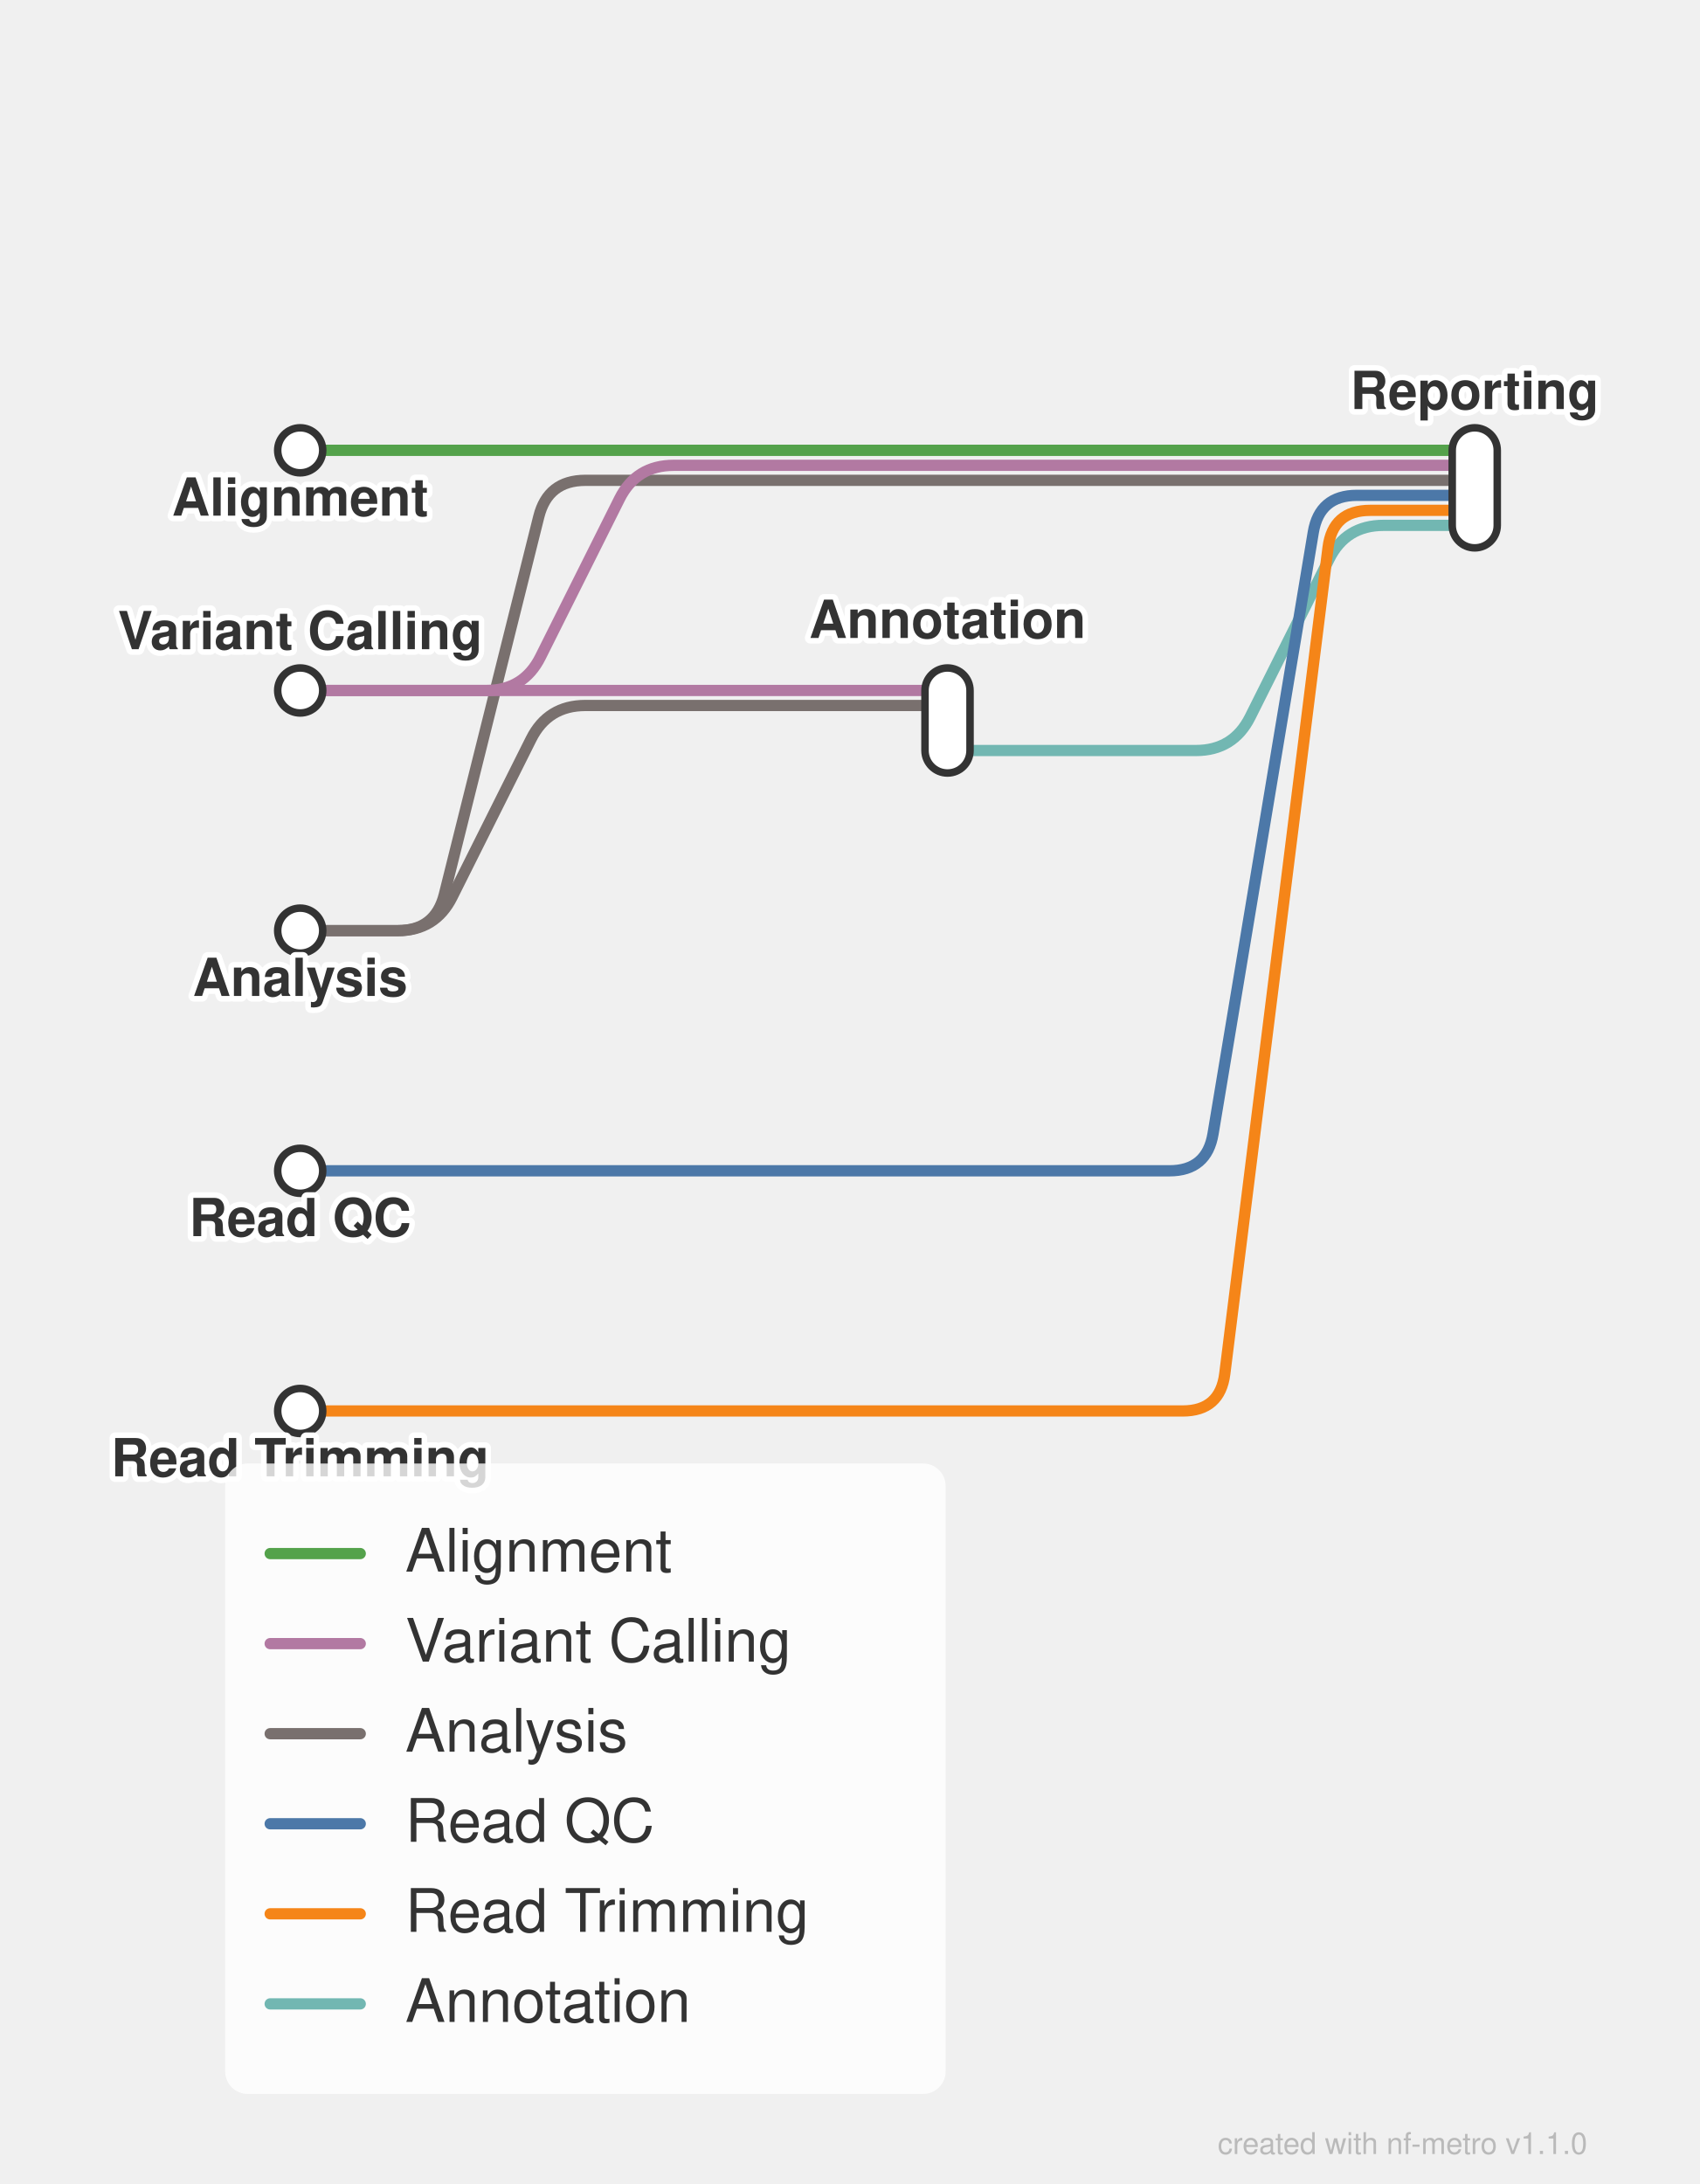
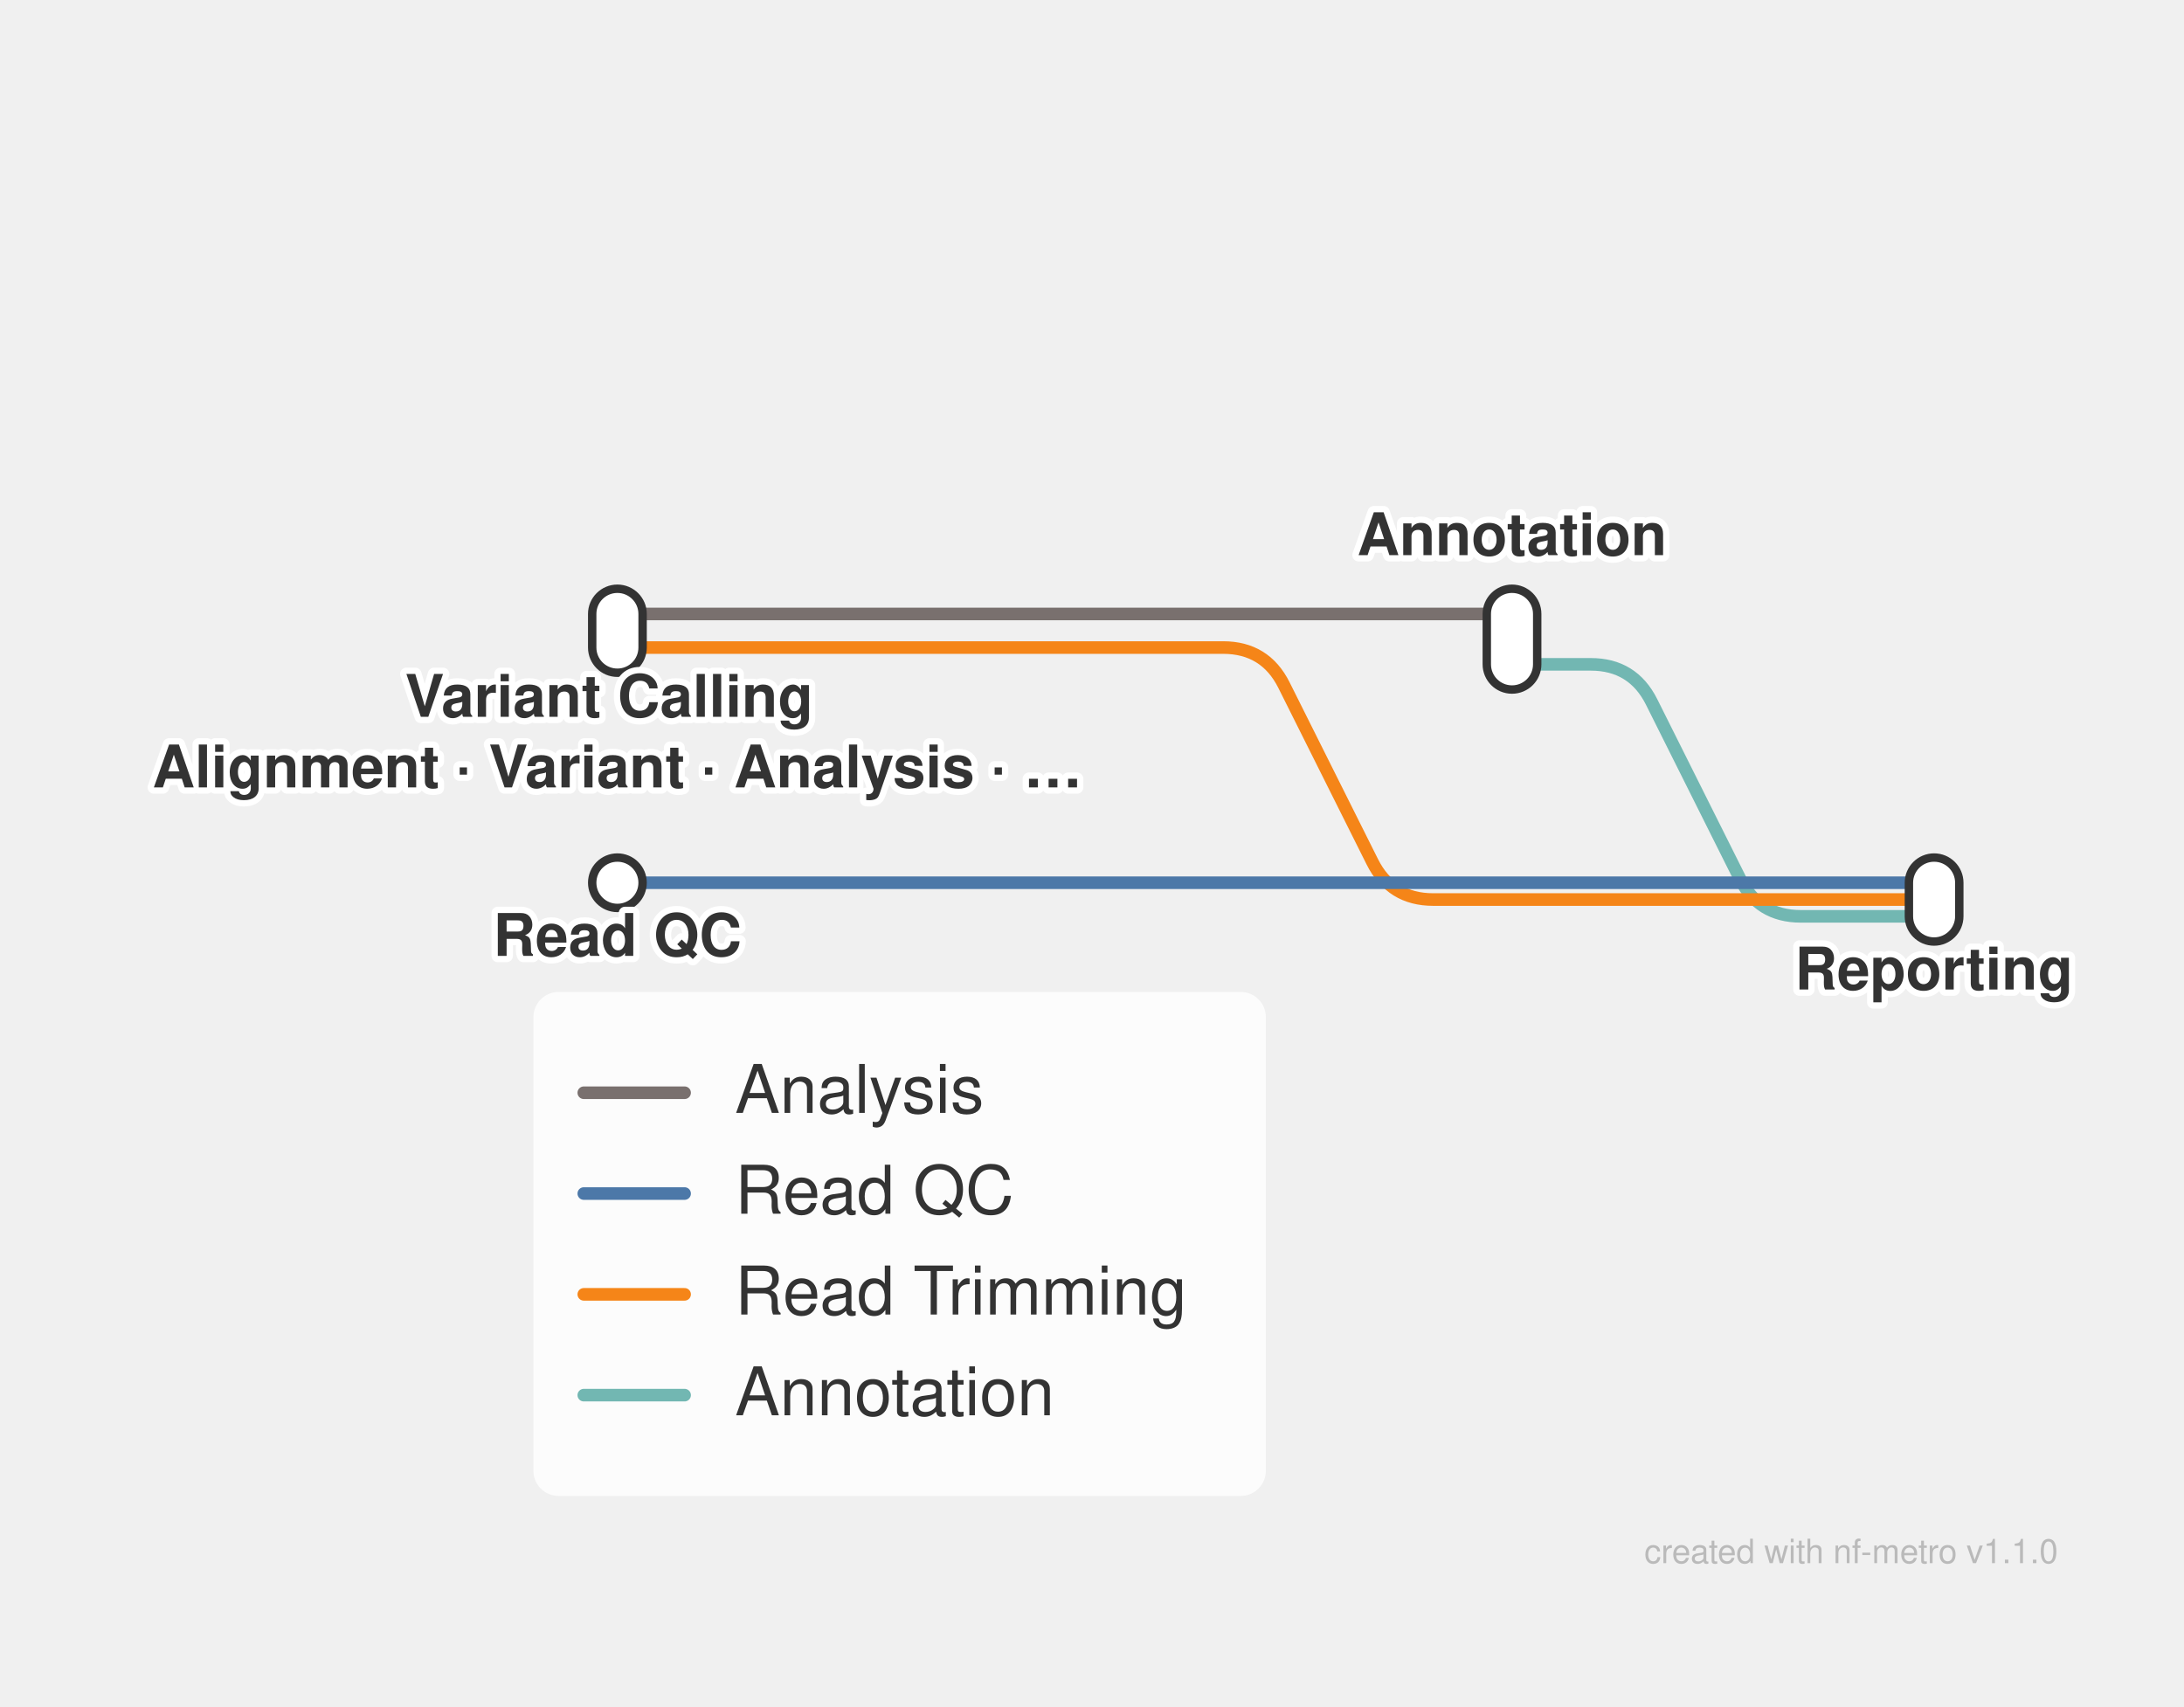
- <svg xmlns="http://www.w3.org/2000/svg" width="453" height="582" viewBox="0 0 453 582">
+ <svg xmlns="http://www.w3.org/2000/svg" width="453" height="354" viewBox="-67 0 520 354">
  <defs>
</defs>
  <style>.nf-metro-title { fill: var(--nfm-map-title-color, #111111); }
.nf-metro-station-label { fill: var(--nfm-map-label-color, #333333); }
.nf-metro-section-box { fill: var(--nfm-map-section-fill, #ededed); stroke: var(--nfm-map-section-stroke, #e6e6e6); }
.nf-metro-section-label { fill: var(--nfm-map-section-label-color, #666666); }
.nf-metro-group-label { fill: var(--nfm-map-section-label-color, #666666); }
.nf-metro-group-underline { stroke: var(--nfm-map-section-label-color, #666666); }
.nf-metro-legend-bg { fill: var(--nfm-map-legend-bg, rgba(255, 255, 255, 0.8)); }
.nf-metro-legend-text { fill: var(--nfm-map-legend-text-color, #333333); }
.nf-metro-marker-stroke { stroke: var(--nfm-map-marker-stroke, #333333); }
.nf-metro-label-halo { fill: var(--nfm-map-bg, #ffffff); stroke: var(--nfm-map-bg, #ffffff); }</style>
  <style>@media (prefers-color-scheme: dark) {
    .nf-metro-section-label { fill: #d0d0d0; }
    .nf-metro-section-num-circle { fill: #777777; }
    .nf-metro-title { fill: #ffffff; }
}
</style>
-   <path d="M252.5,200.0 L318.679,200.0 Q328.679,200.0,333.152,191.056 L354.207,148.944 Q358.679,140.0,368.679,140.0 L393.0,140.0" stroke="#72B7B2" stroke-width="3.0" fill="none" stroke-linecap="round" stroke-linejoin="round" class="metro-line-annotate" data-line-id="annotate" />
-   <path d="M80.0,376.0 L315.148,376.0 Q325.148,376.0,326.389,366.077 L353.908,145.923 Q355.148,136.0,365.148,136.0 L393.0,136.0" stroke="#F58518" stroke-width="3.0" fill="none" stroke-linecap="round" stroke-linejoin="round" class="metro-line-trim" data-line-id="trim" />
-   <path d="M80.0,312.0 L311.617,312.0 Q321.617,312.0,323.261,302.136 L349.973,141.864 Q351.617,132.0,361.617,132.0 L393.0,132.0" stroke="#4C78A8" stroke-width="3.0" fill="none" stroke-linecap="round" stroke-linejoin="round" class="metro-line-qc" data-line-id="qc" />
-   <path d="M80.0,248.0 L106.0,248.0 Q116.0,248.0,120.472,239.056 L141.528,196.944 Q146.0,188.0,156.0,188.0 L252.5,188.0" stroke="#79706E" stroke-width="3.0" fill="none" stroke-linecap="round" stroke-linejoin="round" class="metro-line-generic" data-line-id="generic" />
-   <path d="M80.0,248.0 L106.0,248.0 Q116.0,248.0,118.425,238.299 L143.575,137.701 Q146.0,128.0,156.0,128.0 L393.0,128.0" stroke="#79706E" stroke-width="3.0" fill="none" stroke-linecap="round" stroke-linejoin="round" class="metro-line-generic" data-line-id="generic" />
-   <path d="M80.0,184.0 L252.5,184.0" stroke="#B279A2" stroke-width="3.0" stroke-linecap="round" class="metro-line-variant" data-line-id="variant" />
-   <path d="M80.0,184.0 L129.555,184.0 Q139.555,184.0,144.027,175.056 L165.083,132.944 Q169.555,124.0,179.555,124.0 L393.0,124.0" stroke="#B279A2" stroke-width="3.0" fill="none" stroke-linecap="round" stroke-linejoin="round" class="metro-line-variant" data-line-id="variant" />
-   <path d="M80.0,120.0 L393.0,120.0" stroke="#54A24B" stroke-width="3.0" stroke-linecap="round" class="metro-line-align" data-line-id="align" />
-   <g class="nf-metro-station-group" data-node-id="g_align_variant_generic_trim_generic" data-node-cx="80.0" data-node-cy="248.0" data-node-r="6.0" data-node-groups="generic" data-node-w="12.0" data-node-h="12.0" data-node-rx="6.0">
-     <rect x="74.0" y="242.0" width="12.0" height="12.0" rx="6.0" ry="6.0" fill="#ffffff" stroke="#333333" stroke-width="2.0" class="nf-metro-station" data-station-id="g_align_variant_generic_trim_generic" data-station-lines="generic" data-station-label="Analysis" />
+   <path d="M293.0,132.0 L311.764,132.0 Q321.764,132.0,326.236,140.944 L347.292,183.056 Q351.764,192.0,361.764,192.0 L393.5,192.0" stroke="#72B7B2" stroke-width="3.0" fill="none" stroke-linecap="round" stroke-linejoin="round" class="metro-line-annotate" data-line-id="annotate" />
+   <path d="M80.0,128.0 L224.236,128.0 Q234.236,128.0,238.708,136.944 L259.764,179.056 Q264.236,188.0,274.236,188.0 L393.5,188.0" stroke="#F58518" stroke-width="3.0" fill="none" stroke-linecap="round" stroke-linejoin="round" class="metro-line-trim" data-line-id="trim" />
+   <path d="M80.0,184.0 L393.5,184.0" stroke="#4C78A8" stroke-width="3.0" stroke-linecap="round" class="metro-line-qc" data-line-id="qc" />
+   <path d="M80.0,120.0 L293.0,120.0" stroke="#79706E" stroke-width="3.0" stroke-linecap="round" class="metro-line-generic" data-line-id="generic" />
+   <g class="nf-metro-station-group" data-node-id="g_align_variant_generic_trim_generic" data-node-cx="80.0" data-node-cy="124.0" data-node-r="6.0" data-node-groups="generic,trim" data-node-w="12.0" data-node-h="20.0" data-node-rx="6.0">
+     <rect x="74.0" y="114.0" width="12.0" height="20.0" rx="6.0" ry="6.0" fill="#ffffff" stroke="#333333" stroke-width="2.0" class="nf-metro-station" data-station-id="g_align_variant_generic_trim_generic" data-station-lines="generic,trim" data-station-label="Variant Calling Alignment · Variant · Analysis · …" />
  </g>
-   <g class="nf-metro-station-group" data-node-id="g_align_variant_generic_trim_trim" data-node-cx="80.0" data-node-cy="376.0" data-node-r="6.0" data-node-groups="trim" data-node-w="12.0" data-node-h="12.0" data-node-rx="6.0">
-     <rect x="74.0" y="370.0" width="12.0" height="12.0" rx="6.0" ry="6.0" fill="#ffffff" stroke="#333333" stroke-width="2.0" class="nf-metro-station" data-station-id="g_align_variant_generic_trim_trim" data-station-lines="trim" data-station-label="Read Trimming" />
+   <g class="nf-metro-station-group" data-node-id="g_qc_qc" data-node-cx="80.0" data-node-cy="184.0" data-node-r="6.0" data-node-groups="qc" data-node-w="12.0" data-node-h="12.0" data-node-rx="6.0">
+     <rect x="74.0" y="178.0" width="12.0" height="12.0" rx="6.0" ry="6.0" fill="#ffffff" stroke="#333333" stroke-width="2.0" class="nf-metro-station" data-station-id="g_qc_qc" data-station-lines="qc" data-station-label="Read QC" />
  </g>
-   <g class="nf-metro-station-group" data-node-id="g_align_variant_generic_trim_align" data-node-cx="80.0" data-node-cy="120.0" data-node-r="6.0" data-node-groups="align" data-node-w="12.0" data-node-h="12.0" data-node-rx="6.0">
-     <rect x="74.0" y="114.0" width="12.0" height="12.0" rx="6.0" ry="6.0" fill="#ffffff" stroke="#333333" stroke-width="2.0" class="nf-metro-station" data-station-id="g_align_variant_generic_trim_align" data-station-lines="align" data-station-label="Alignment" />
+   <g class="nf-metro-station-group" data-node-id="g_annotate_annotate" data-node-cx="293.0" data-node-cy="126.0" data-node-r="6.0" data-node-groups="annotate,generic" data-node-w="12.0" data-node-h="24.0" data-node-rx="6.0">
+     <rect x="287.0" y="114.0" width="12.0" height="24.0" rx="6.0" ry="6.0" fill="#ffffff" stroke="#333333" stroke-width="2.0" class="nf-metro-station" data-station-id="g_annotate_annotate" data-station-lines="annotate,generic" data-station-label="Annotation" />
  </g>
-   <g class="nf-metro-station-group" data-node-id="g_align_variant_generic_trim_variant" data-node-cx="80.0" data-node-cy="184.0" data-node-r="6.0" data-node-groups="variant" data-node-w="12.0" data-node-h="12.0" data-node-rx="6.0">
-     <rect x="74.0" y="178.0" width="12.0" height="12.0" rx="6.0" ry="6.0" fill="#ffffff" stroke="#333333" stroke-width="2.0" class="nf-metro-station" data-station-id="g_align_variant_generic_trim_variant" data-station-lines="variant" data-station-label="Variant Calling" />
+   <g class="nf-metro-station-group" data-node-id="g_report_generic" data-node-cx="393.5" data-node-cy="188.0" data-node-r="6.0" data-node-groups="annotate,qc,trim" data-node-w="12.0" data-node-h="20.0" data-node-rx="6.0">
+     <rect x="387.5" y="178.0" width="12.0" height="20.0" rx="6.0" ry="6.0" fill="#ffffff" stroke="#333333" stroke-width="2.0" class="nf-metro-station" data-station-id="g_report_generic" data-station-lines="annotate,qc,trim" data-station-label="Reporting" />
  </g>
-   <g class="nf-metro-station-group" data-node-id="g_qc_qc" data-node-cx="80.0" data-node-cy="312.0" data-node-r="6.0" data-node-groups="qc" data-node-w="12.0" data-node-h="12.0" data-node-rx="6.0">
-     <rect x="74.0" y="306.0" width="12.0" height="12.0" rx="6.0" ry="6.0" fill="#ffffff" stroke="#333333" stroke-width="2.0" class="nf-metro-station" data-station-id="g_qc_qc" data-station-lines="qc" data-station-label="Read QC" />
-   </g>
-   <g class="nf-metro-station-group" data-node-id="g_annotate_annotate" data-node-cx="252.5" data-node-cy="192.0" data-node-r="6.0" data-node-groups="annotate,generic,variant" data-node-w="12.0" data-node-h="28.0" data-node-rx="6.0">
-     <rect x="246.5" y="178.0" width="12.0" height="28.0" rx="6.0" ry="6.0" fill="#ffffff" stroke="#333333" stroke-width="2.0" class="nf-metro-station" data-station-id="g_annotate_annotate" data-station-lines="annotate,generic,variant" data-station-label="Annotation" />
-   </g>
-   <g class="nf-metro-station-group" data-node-id="g_report_generic" data-node-cx="393.0" data-node-cy="130.0" data-node-r="6.0" data-node-groups="align,annotate,generic,qc,trim,variant" data-node-w="12.0" data-node-h="32.0" data-node-rx="6.0">
-     <rect x="387.0" y="114.0" width="12.0" height="32.0" rx="6.0" ry="6.0" fill="#ffffff" stroke="#333333" stroke-width="2.0" class="nf-metro-station" data-station-id="g_report_generic" data-station-lines="align,annotate,generic,qc,trim,variant" data-station-label="Reporting" />
-   </g>
-   <text x="80.0" y="131.0" font-size="14.0" fill="#ffffff" stroke="#ffffff" stroke-width="3.0" stroke-linejoin="round" font-family="'Helvetica Neue', Helvetica, Arial, sans-serif" font-weight="bold" aria-hidden="true" class="nf-metro-label-halo" text-anchor="middle" dominant-baseline="hanging">Alignment</text>
-   <text x="80.0" y="131.0" font-size="14.0" fill="#333333" font-family="'Helvetica Neue', Helvetica, Arial, sans-serif" font-weight="bold" text-anchor="middle" dominant-baseline="hanging" data-station-id="g_align_variant_generic_trim_align" class="nf-metro-station-label">Alignment</text>
-   <text x="80.0" y="173.0" font-size="14.0" fill="#ffffff" stroke="#ffffff" stroke-width="3.0" stroke-linejoin="round" font-family="'Helvetica Neue', Helvetica, Arial, sans-serif" font-weight="bold" aria-hidden="true" class="nf-metro-label-halo" text-anchor="middle" dominant-baseline="auto">Variant Calling</text>
-   <text x="80.0" y="173.0" font-size="14.0" fill="#333333" font-family="'Helvetica Neue', Helvetica, Arial, sans-serif" font-weight="bold" text-anchor="middle" dominant-baseline="auto" data-station-id="g_align_variant_generic_trim_variant" class="nf-metro-station-label">Variant Calling</text>
-   <text x="80.0" y="259.0" font-size="14.0" fill="#ffffff" stroke="#ffffff" stroke-width="3.0" stroke-linejoin="round" font-family="'Helvetica Neue', Helvetica, Arial, sans-serif" font-weight="bold" aria-hidden="true" class="nf-metro-label-halo" text-anchor="middle" dominant-baseline="hanging">Analysis</text>
-   <text x="80.0" y="259.0" font-size="14.0" fill="#333333" font-family="'Helvetica Neue', Helvetica, Arial, sans-serif" font-weight="bold" text-anchor="middle" dominant-baseline="hanging" data-station-id="g_align_variant_generic_trim_generic" class="nf-metro-station-label">Analysis</text>
-   <text x="80.0" y="323.0" font-size="14.0" fill="#ffffff" stroke="#ffffff" stroke-width="3.0" stroke-linejoin="round" font-family="'Helvetica Neue', Helvetica, Arial, sans-serif" font-weight="bold" aria-hidden="true" class="nf-metro-label-halo" text-anchor="middle" dominant-baseline="hanging">Read QC</text>
-   <text x="80.0" y="323.0" font-size="14.0" fill="#333333" font-family="'Helvetica Neue', Helvetica, Arial, sans-serif" font-weight="bold" text-anchor="middle" dominant-baseline="hanging" data-station-id="g_qc_qc" class="nf-metro-station-label">Read QC</text>
-   <text x="80.0" y="387.0" font-size="14.0" fill="#ffffff" stroke="#ffffff" stroke-width="3.0" stroke-linejoin="round" font-family="'Helvetica Neue', Helvetica, Arial, sans-serif" font-weight="bold" aria-hidden="true" class="nf-metro-label-halo" text-anchor="middle" dominant-baseline="hanging">Read Trimming</text>
-   <text x="80.0" y="387.0" font-size="14.0" fill="#333333" font-family="'Helvetica Neue', Helvetica, Arial, sans-serif" font-weight="bold" text-anchor="middle" dominant-baseline="hanging" data-station-id="g_align_variant_generic_trim_trim" class="nf-metro-station-label">Read Trimming</text>
-   <text x="252.5" y="170.0" font-size="14.0" fill="#ffffff" stroke="#ffffff" stroke-width="3.0" stroke-linejoin="round" font-family="'Helvetica Neue', Helvetica, Arial, sans-serif" font-weight="bold" aria-hidden="true" class="nf-metro-label-halo" text-anchor="middle" dominant-baseline="auto">Annotation</text>
-   <text x="252.5" y="170.0" font-size="14.0" fill="#333333" font-family="'Helvetica Neue', Helvetica, Arial, sans-serif" font-weight="bold" text-anchor="middle" dominant-baseline="auto" data-station-id="g_annotate_annotate" class="nf-metro-station-label">Annotation</text>
-   <text x="393.0" y="109.0" font-size="14.0" fill="#ffffff" stroke="#ffffff" stroke-width="3.0" stroke-linejoin="round" font-family="'Helvetica Neue', Helvetica, Arial, sans-serif" font-weight="bold" aria-hidden="true" class="nf-metro-label-halo" text-anchor="middle" dominant-baseline="auto">Reporting</text>
-   <text x="393.0" y="109.0" font-size="14.0" fill="#333333" font-family="'Helvetica Neue', Helvetica, Arial, sans-serif" font-weight="bold" text-anchor="middle" dominant-baseline="auto" data-station-id="g_report_generic" class="nf-metro-station-label">Reporting</text>
-   <rect x="60.0" y="390.0" width="192.0" height="168.0" rx="6" ry="6" fill="rgba(255, 255, 255, 0.8)" class="nf-metro-legend-bg" />
-   <path d="M72.0,414.0 L96.0,414.0" stroke="#54A24B" stroke-width="3.0" stroke-linecap="round" />
-   <text x="108.0" y="414.0" font-size="16.0" fill="#333333" font-family="'Helvetica Neue', Helvetica, Arial, sans-serif" dy="0.3em" class="nf-metro-legend-text">Alignment</text>
-   <path d="M72.0,438.0 L96.0,438.0" stroke="#B279A2" stroke-width="3.0" stroke-linecap="round" />
-   <text x="108.0" y="438.0" font-size="16.0" fill="#333333" font-family="'Helvetica Neue', Helvetica, Arial, sans-serif" dy="0.3em" class="nf-metro-legend-text">Variant Calling</text>
-   <path d="M72.0,462.0 L96.0,462.0" stroke="#79706E" stroke-width="3.0" stroke-linecap="round" />
-   <text x="108.0" y="462.0" font-size="16.0" fill="#333333" font-family="'Helvetica Neue', Helvetica, Arial, sans-serif" dy="0.3em" class="nf-metro-legend-text">Analysis</text>
-   <path d="M72.0,486.0 L96.0,486.0" stroke="#4C78A8" stroke-width="3.0" stroke-linecap="round" />
-   <text x="108.0" y="486.0" font-size="16.0" fill="#333333" font-family="'Helvetica Neue', Helvetica, Arial, sans-serif" dy="0.3em" class="nf-metro-legend-text">Read QC</text>
-   <path d="M72.0,510.0 L96.0,510.0" stroke="#F58518" stroke-width="3.0" stroke-linecap="round" />
-   <text x="108.0" y="510.0" font-size="16.0" fill="#333333" font-family="'Helvetica Neue', Helvetica, Arial, sans-serif" dy="0.3em" class="nf-metro-legend-text">Read Trimming</text>
-   <path d="M72.0,534.0 L96.0,534.0" stroke="#72B7B2" stroke-width="3.0" stroke-linecap="round" />
-   <text x="108.0" y="534.0" font-size="16.0" fill="#333333" font-family="'Helvetica Neue', Helvetica, Arial, sans-serif" dy="0.3em" class="nf-metro-legend-text">Annotation</text>
-   <text x="423.0" y="574.0" font-size="8" fill="rgba(150, 150, 150, 0.6)" font-family="'Helvetica Neue', Helvetica, Arial, sans-serif" text-anchor="end">created with nf-metro v1.1.0</text>
+   <text x="80.0" y="138.08" font-size="14.0" fill="#ffffff" stroke="#ffffff" stroke-width="3.0" stroke-linejoin="round" font-family="'Helvetica Neue', Helvetica, Arial, sans-serif" font-weight="bold" aria-hidden="true" class="nf-metro-label-halo" text-anchor="middle" dominant-baseline="hanging">
+     <tspan x="80.0" dy="0em">Variant Calling</tspan>
+     <tspan x="80.0" dy="1.2em">Alignment · Variant · Analysis · …</tspan>
+   </text>
+   <text x="80.0" y="138.08" font-size="14.0" fill="#333333" font-family="'Helvetica Neue', Helvetica, Arial, sans-serif" font-weight="bold" text-anchor="middle" dominant-baseline="hanging" data-station-id="g_align_variant_generic_trim_generic" class="nf-metro-station-label">
+     <tspan x="80.0" dy="0em">Variant Calling</tspan>
+     <tspan x="80.0" dy="1.2em">Alignment · Variant · Analysis · …</tspan>
+   </text>
+   <text x="80.0" y="195.0" font-size="14.0" fill="#ffffff" stroke="#ffffff" stroke-width="3.0" stroke-linejoin="round" font-family="'Helvetica Neue', Helvetica, Arial, sans-serif" font-weight="bold" aria-hidden="true" class="nf-metro-label-halo" text-anchor="middle" dominant-baseline="hanging">Read QC</text>
+   <text x="80.0" y="195.0" font-size="14.0" fill="#333333" font-family="'Helvetica Neue', Helvetica, Arial, sans-serif" font-weight="bold" text-anchor="middle" dominant-baseline="hanging" data-station-id="g_qc_qc" class="nf-metro-station-label">Read QC</text>
+   <text x="293.0" y="106.0" font-size="14.0" fill="#ffffff" stroke="#ffffff" stroke-width="3.0" stroke-linejoin="round" font-family="'Helvetica Neue', Helvetica, Arial, sans-serif" font-weight="bold" aria-hidden="true" class="nf-metro-label-halo" text-anchor="middle" dominant-baseline="auto">Annotation</text>
+   <text x="293.0" y="106.0" font-size="14.0" fill="#333333" font-family="'Helvetica Neue', Helvetica, Arial, sans-serif" font-weight="bold" text-anchor="middle" dominant-baseline="auto" data-station-id="g_annotate_annotate" class="nf-metro-station-label">Annotation</text>
+   <text x="393.5" y="203.0" font-size="14.0" fill="#ffffff" stroke="#ffffff" stroke-width="3.0" stroke-linejoin="round" font-family="'Helvetica Neue', Helvetica, Arial, sans-serif" font-weight="bold" aria-hidden="true" class="nf-metro-label-halo" text-anchor="middle" dominant-baseline="hanging">Reporting</text>
+   <text x="393.5" y="203.0" font-size="14.0" fill="#333333" font-family="'Helvetica Neue', Helvetica, Arial, sans-serif" font-weight="bold" text-anchor="middle" dominant-baseline="hanging" data-station-id="g_report_generic" class="nf-metro-station-label">Reporting</text>
+   <rect x="60.0" y="210.0" width="174.4" height="120.0" rx="6" ry="6" fill="rgba(255, 255, 255, 0.8)" class="nf-metro-legend-bg" />
+   <path d="M72.0,234.0 L96.0,234.0" stroke="#79706E" stroke-width="3.0" stroke-linecap="round" />
+   <text x="108.0" y="234.0" font-size="16.0" fill="#333333" font-family="'Helvetica Neue', Helvetica, Arial, sans-serif" dy="0.3em" class="nf-metro-legend-text">Analysis</text>
+   <path d="M72.0,258.0 L96.0,258.0" stroke="#4C78A8" stroke-width="3.0" stroke-linecap="round" />
+   <text x="108.0" y="258.0" font-size="16.0" fill="#333333" font-family="'Helvetica Neue', Helvetica, Arial, sans-serif" dy="0.3em" class="nf-metro-legend-text">Read QC</text>
+   <path d="M72.0,282.0 L96.0,282.0" stroke="#F58518" stroke-width="3.0" stroke-linecap="round" />
+   <text x="108.0" y="282.0" font-size="16.0" fill="#333333" font-family="'Helvetica Neue', Helvetica, Arial, sans-serif" dy="0.3em" class="nf-metro-legend-text">Read Trimming</text>
+   <path d="M72.0,306.0 L96.0,306.0" stroke="#72B7B2" stroke-width="3.0" stroke-linecap="round" />
+   <text x="108.0" y="306.0" font-size="16.0" fill="#333333" font-family="'Helvetica Neue', Helvetica, Arial, sans-serif" dy="0.3em" class="nf-metro-legend-text">Annotation</text>
+   <text x="423.0" y="346.0" font-size="8" fill="rgba(150, 150, 150, 0.6)" font-family="'Helvetica Neue', Helvetica, Arial, sans-serif" text-anchor="end">created with nf-metro v1.1.0</text>
</svg>
